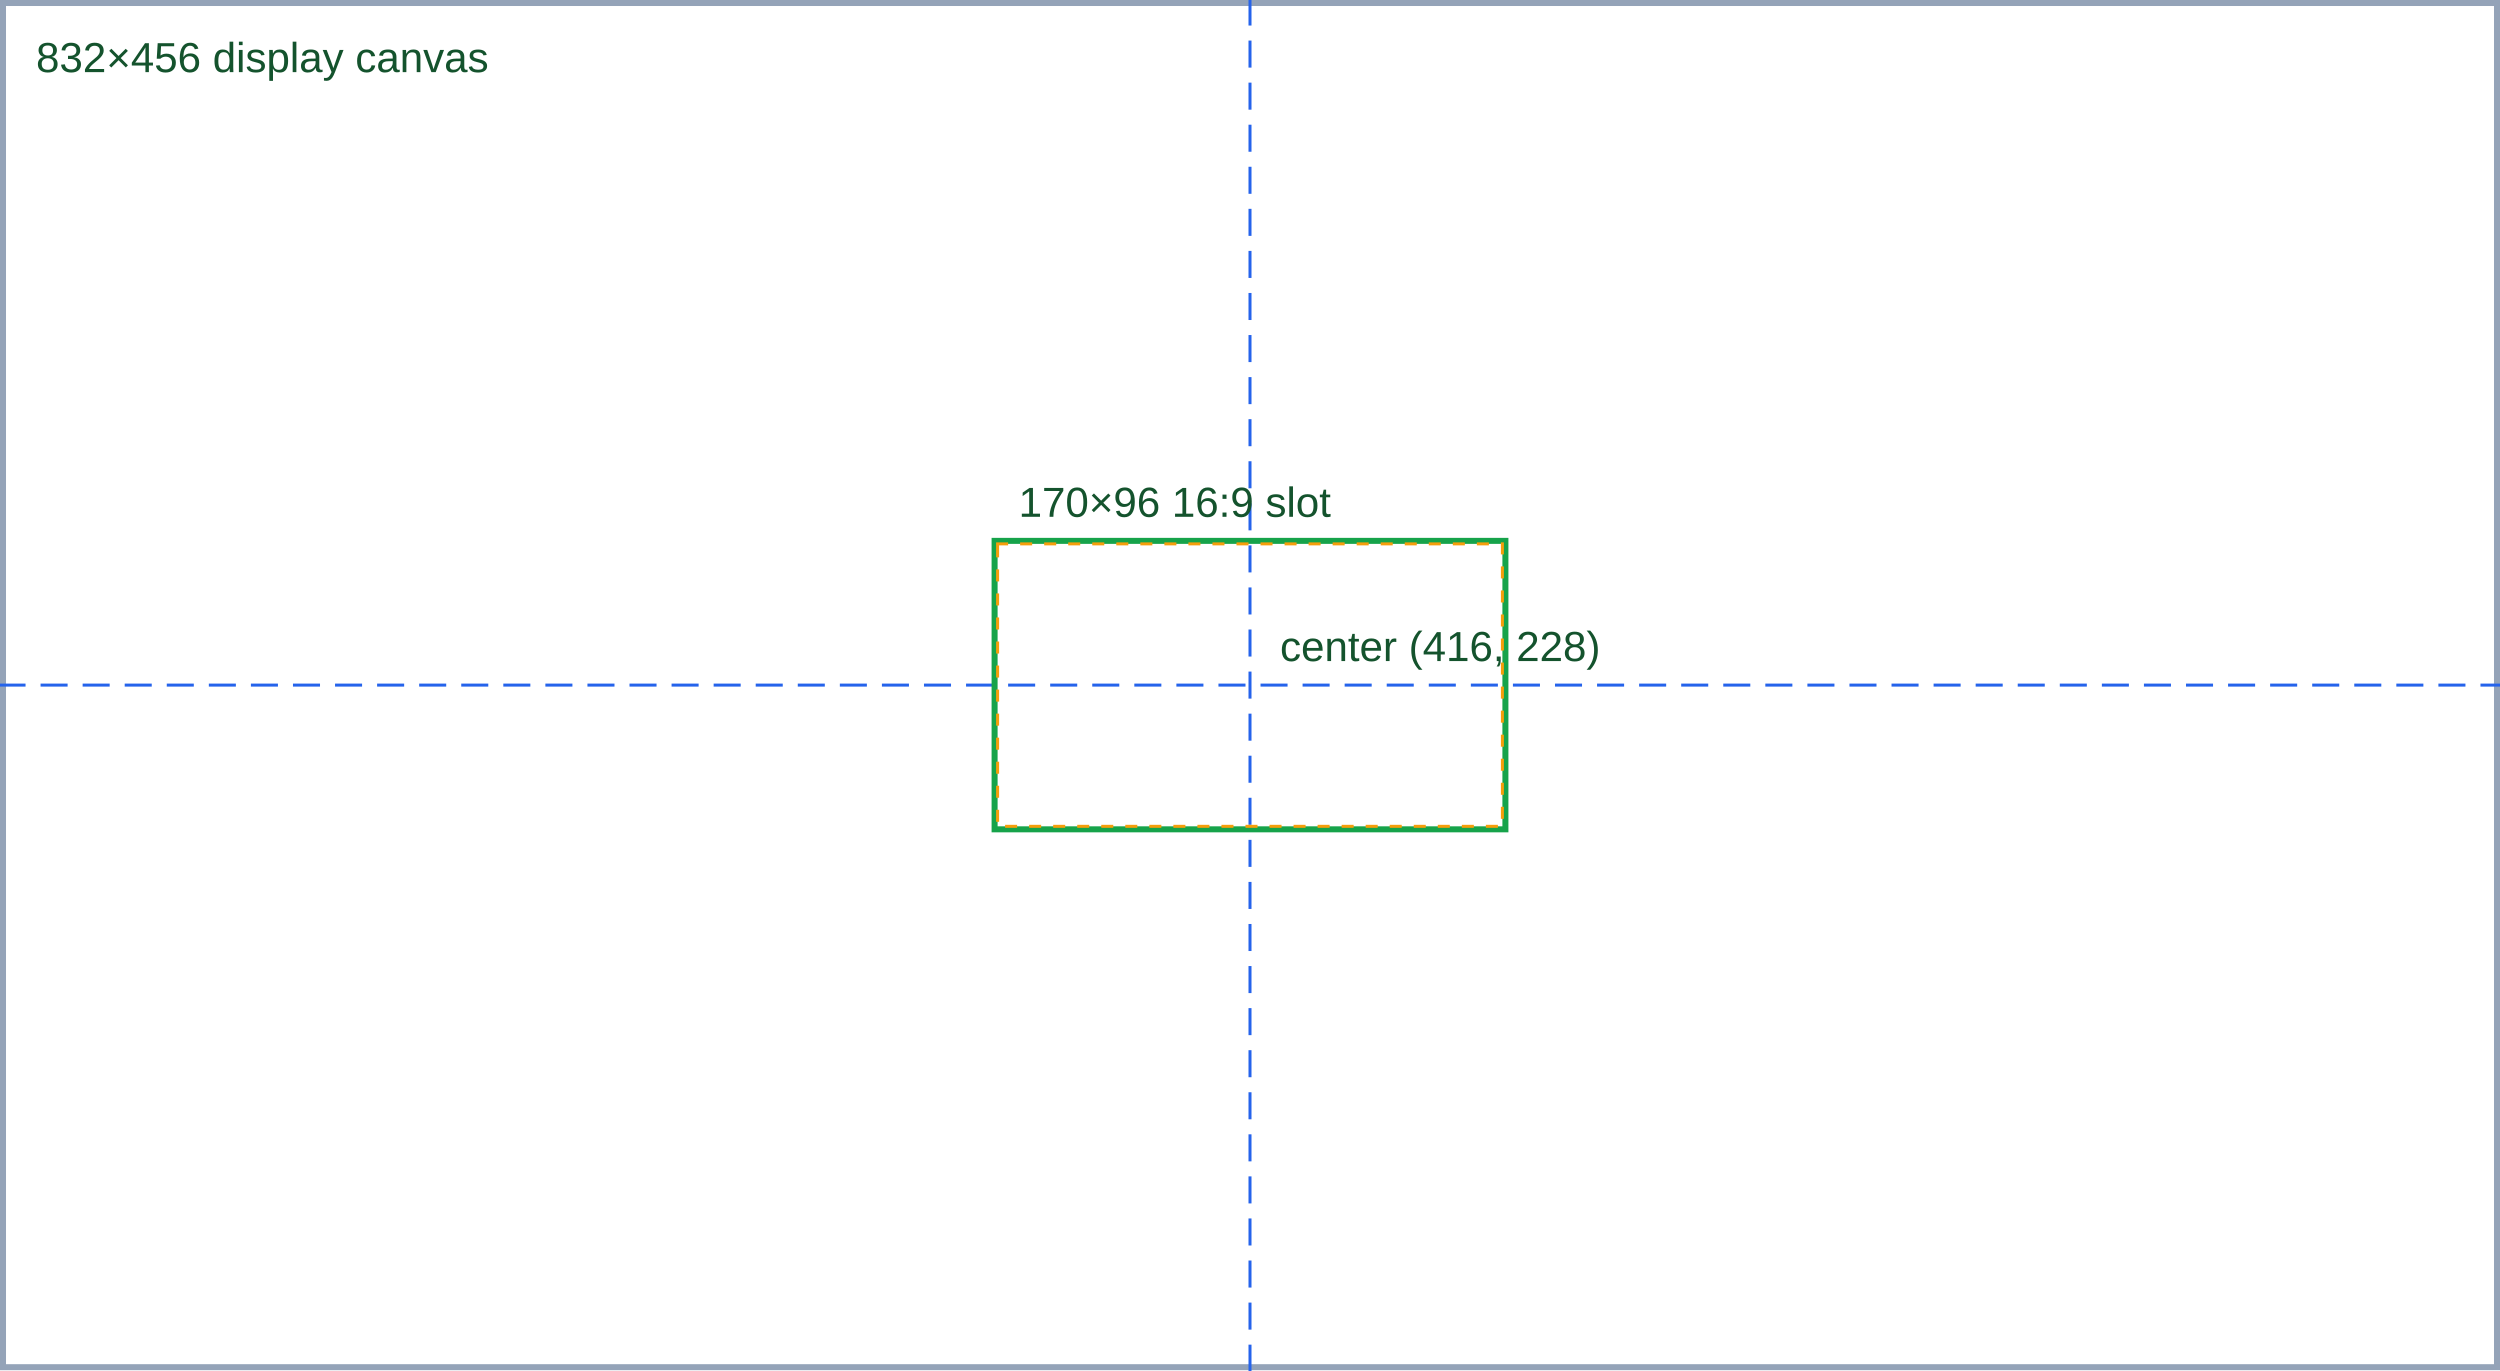
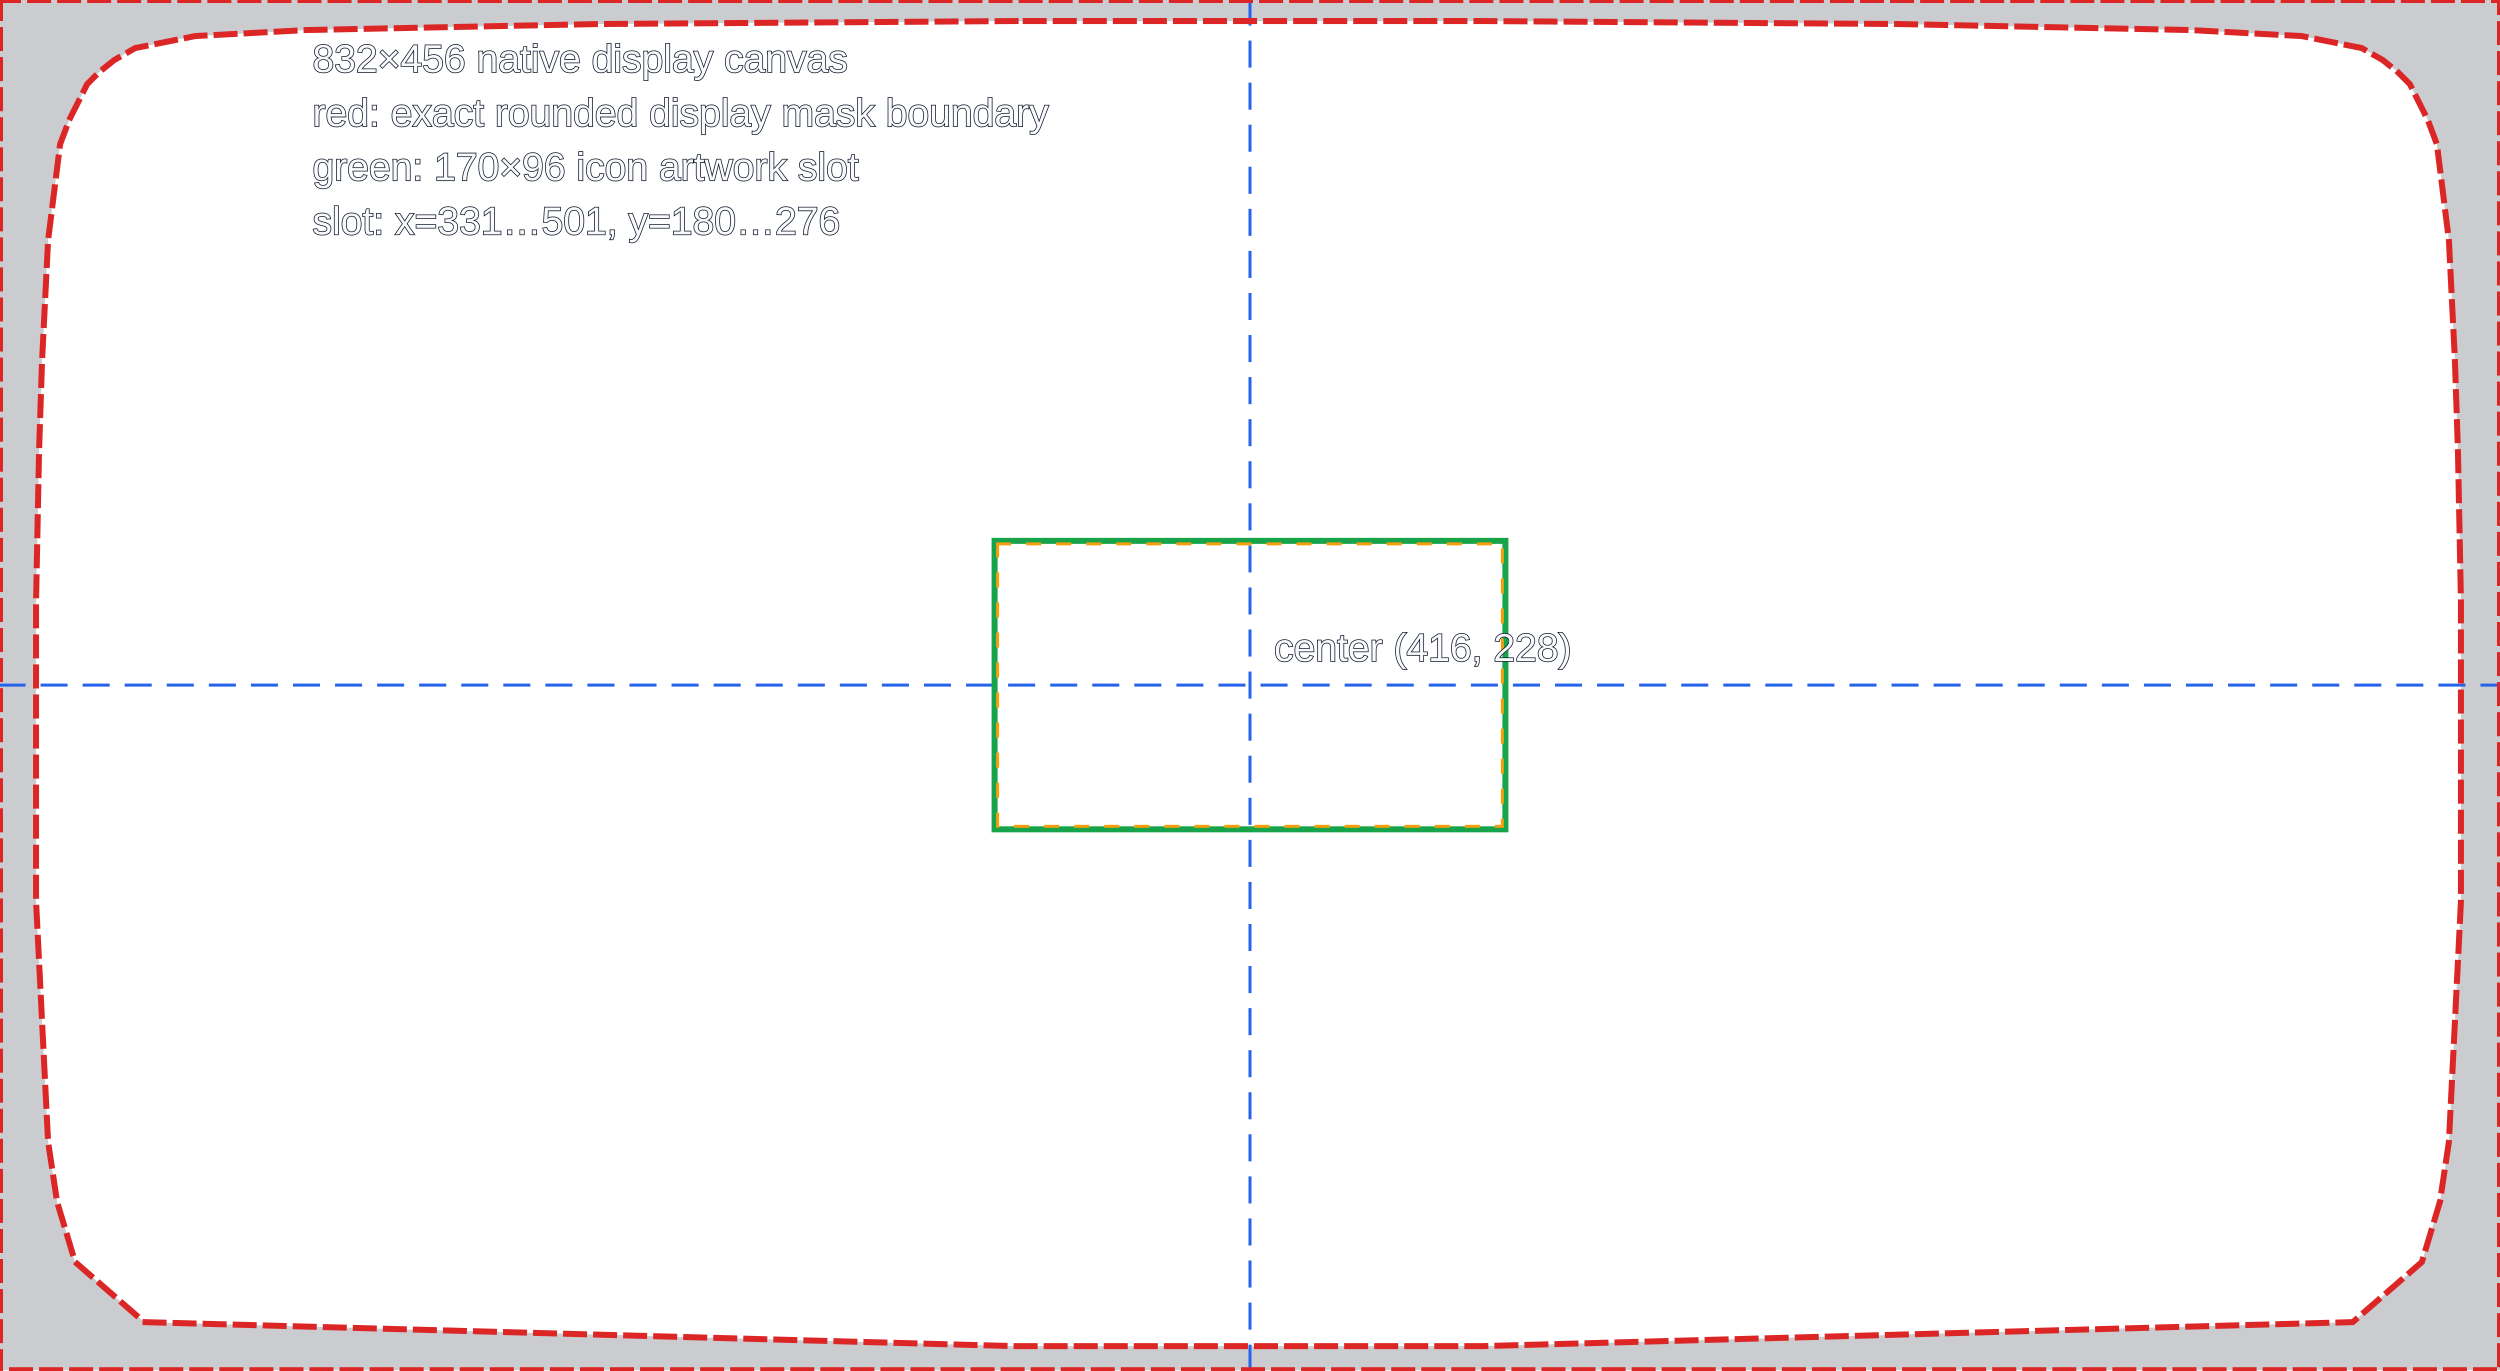
<svg xmlns="http://www.w3.org/2000/svg" width="832" height="456" viewBox="0 0 832 456">
+   <path d="M0 0H832V456H0Z M 338,7 199,8 102,10 65,12 45,16 38,20 33,24 29,28 27,32 23,40 20,48 19,56 18,64 16,80 15,100 14,120 13,150 12,200 12,300 14,340 15,360 16,380 19,400 25,420 48,440 338,448 493,448 783,440 806,420 812,400 815,380 816,360 817,340 819,300 819,200 818,150 817,120 816,100 815,80 813,64 812,56 811,48 808,40 804,32 802,28 798,24 793,20 786,16 766,12 729,10 632,8 493,7 Z" fill="#0f172a" fill-opacity="0.22" fill-rule="evenodd" />
  <g fill="none" stroke-linecap="square">
-     <rect x="1" y="1" width="830" height="454" stroke="#94a3b8" stroke-width="2" />
    <path d="M416 0V456M0 228H832" stroke="#2563eb" stroke-width="1" stroke-dasharray="8 6" />
+     <path d="M0 0H832V456H0Z M 338,7 199,8 102,10 65,12 45,16 38,20 33,24 29,28 27,32 23,40 20,48 19,56 18,64 16,80 15,100 14,120 13,150 12,200 12,300 14,340 15,360 16,380 19,400 25,420 48,440 338,448 493,448 783,440 806,420 812,400 815,380 816,360 817,340 819,300 819,200 818,150 817,120 816,100 815,80 813,64 812,56 811,48 808,40 804,32 802,28 798,24 793,20 786,16 766,12 729,10 632,8 493,7 Z" stroke="#dc2626" stroke-width="2" stroke-dasharray="6 4" />
    <rect x="331" y="180" width="170" height="96" stroke="#16a34a" stroke-width="2" />
-     <rect x="332" y="181" width="168" height="94" stroke="#f59e0b" stroke-width="1" stroke-dasharray="3 5" />
+     <rect x="332" y="181" width="168" height="94" stroke="#f59e0b" stroke-width="1" stroke-dasharray="4 6" />
  </g>
-   <g fill="#14532d" font-family="Arial, sans-serif" font-size="14">
-     <text x="12" y="24">832×456 display canvas</text>
-     <text x="339" y="172">170×96 16:9 slot</text>
-     <text x="426" y="220">center (416, 228)</text>
+   <g fill="#f8fafc" stroke="#0f172a" stroke-width="0.5" paint-order="stroke" font-family="Arial, sans-serif" font-size="13">
+     <text x="104" y="24">832×456 native display canvas</text>
+     <text x="104" y="42">red: exact rounded display mask boundary</text>
+     <text x="104" y="60">green: 170×96 icon artwork slot</text>
+     <text x="104" y="78">slot: x=331…501, y=180…276</text>
+     <text x="424" y="220">center (416, 228)</text>
  </g>
</svg>
